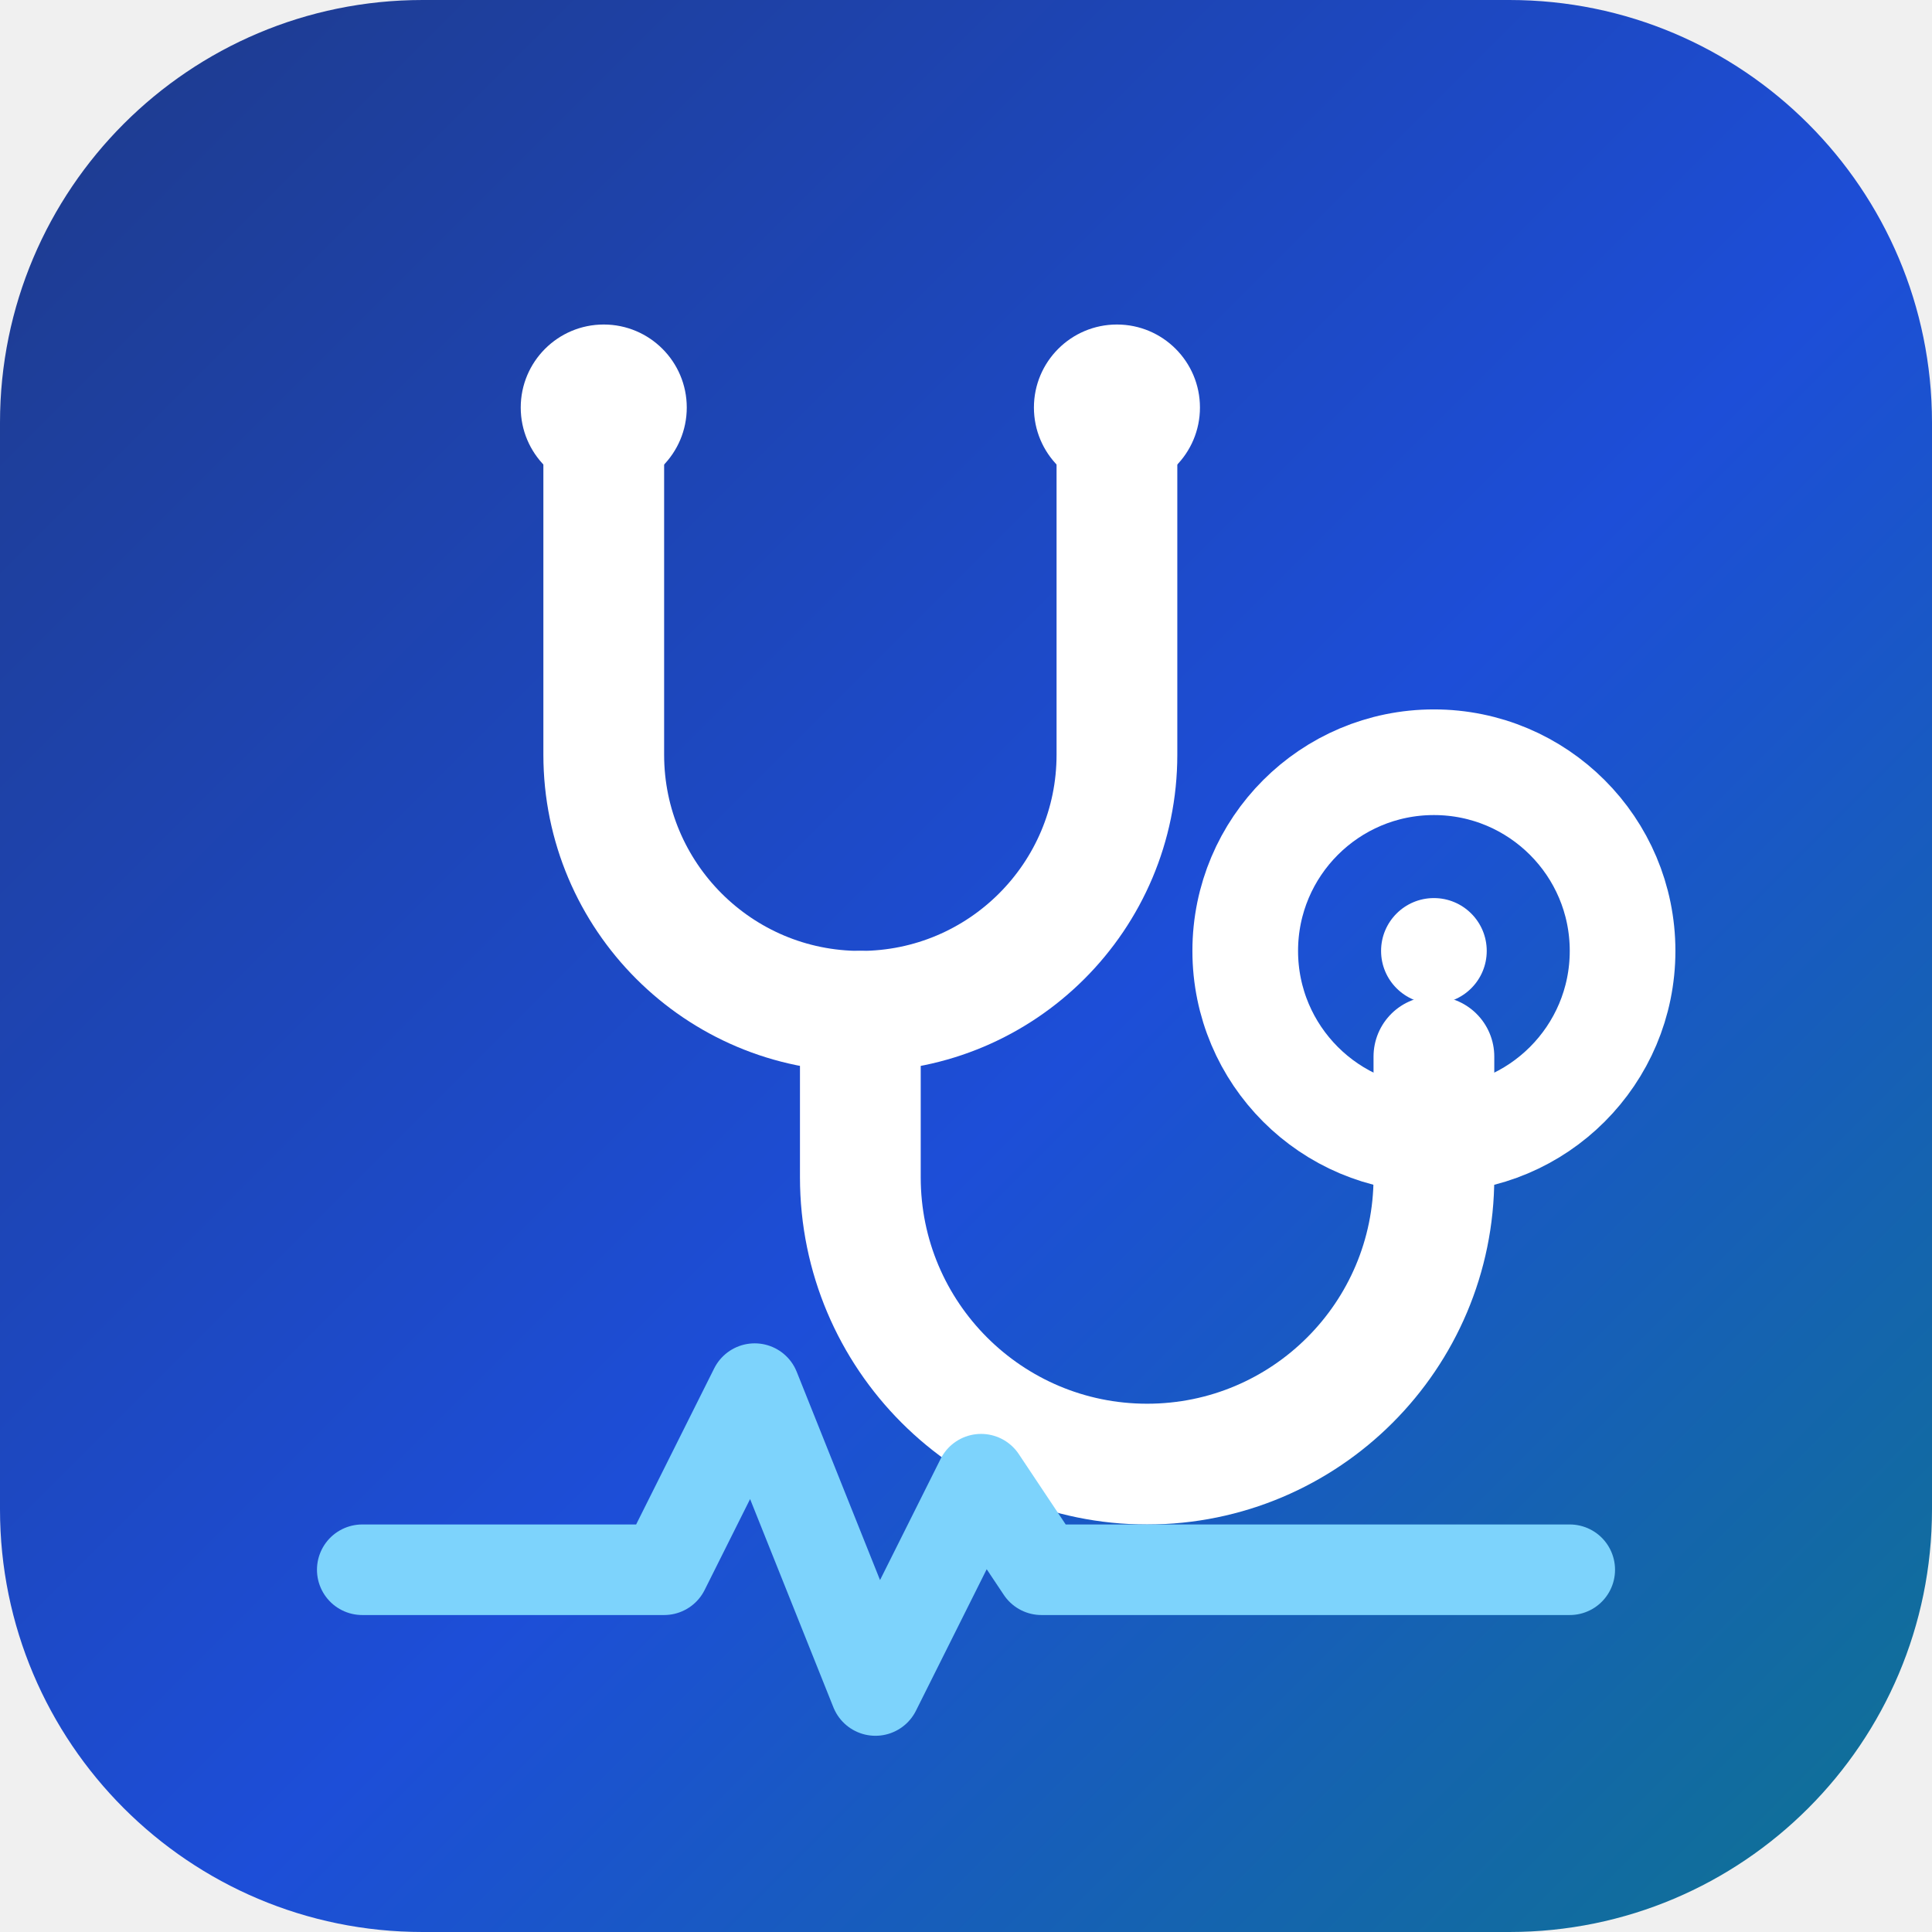
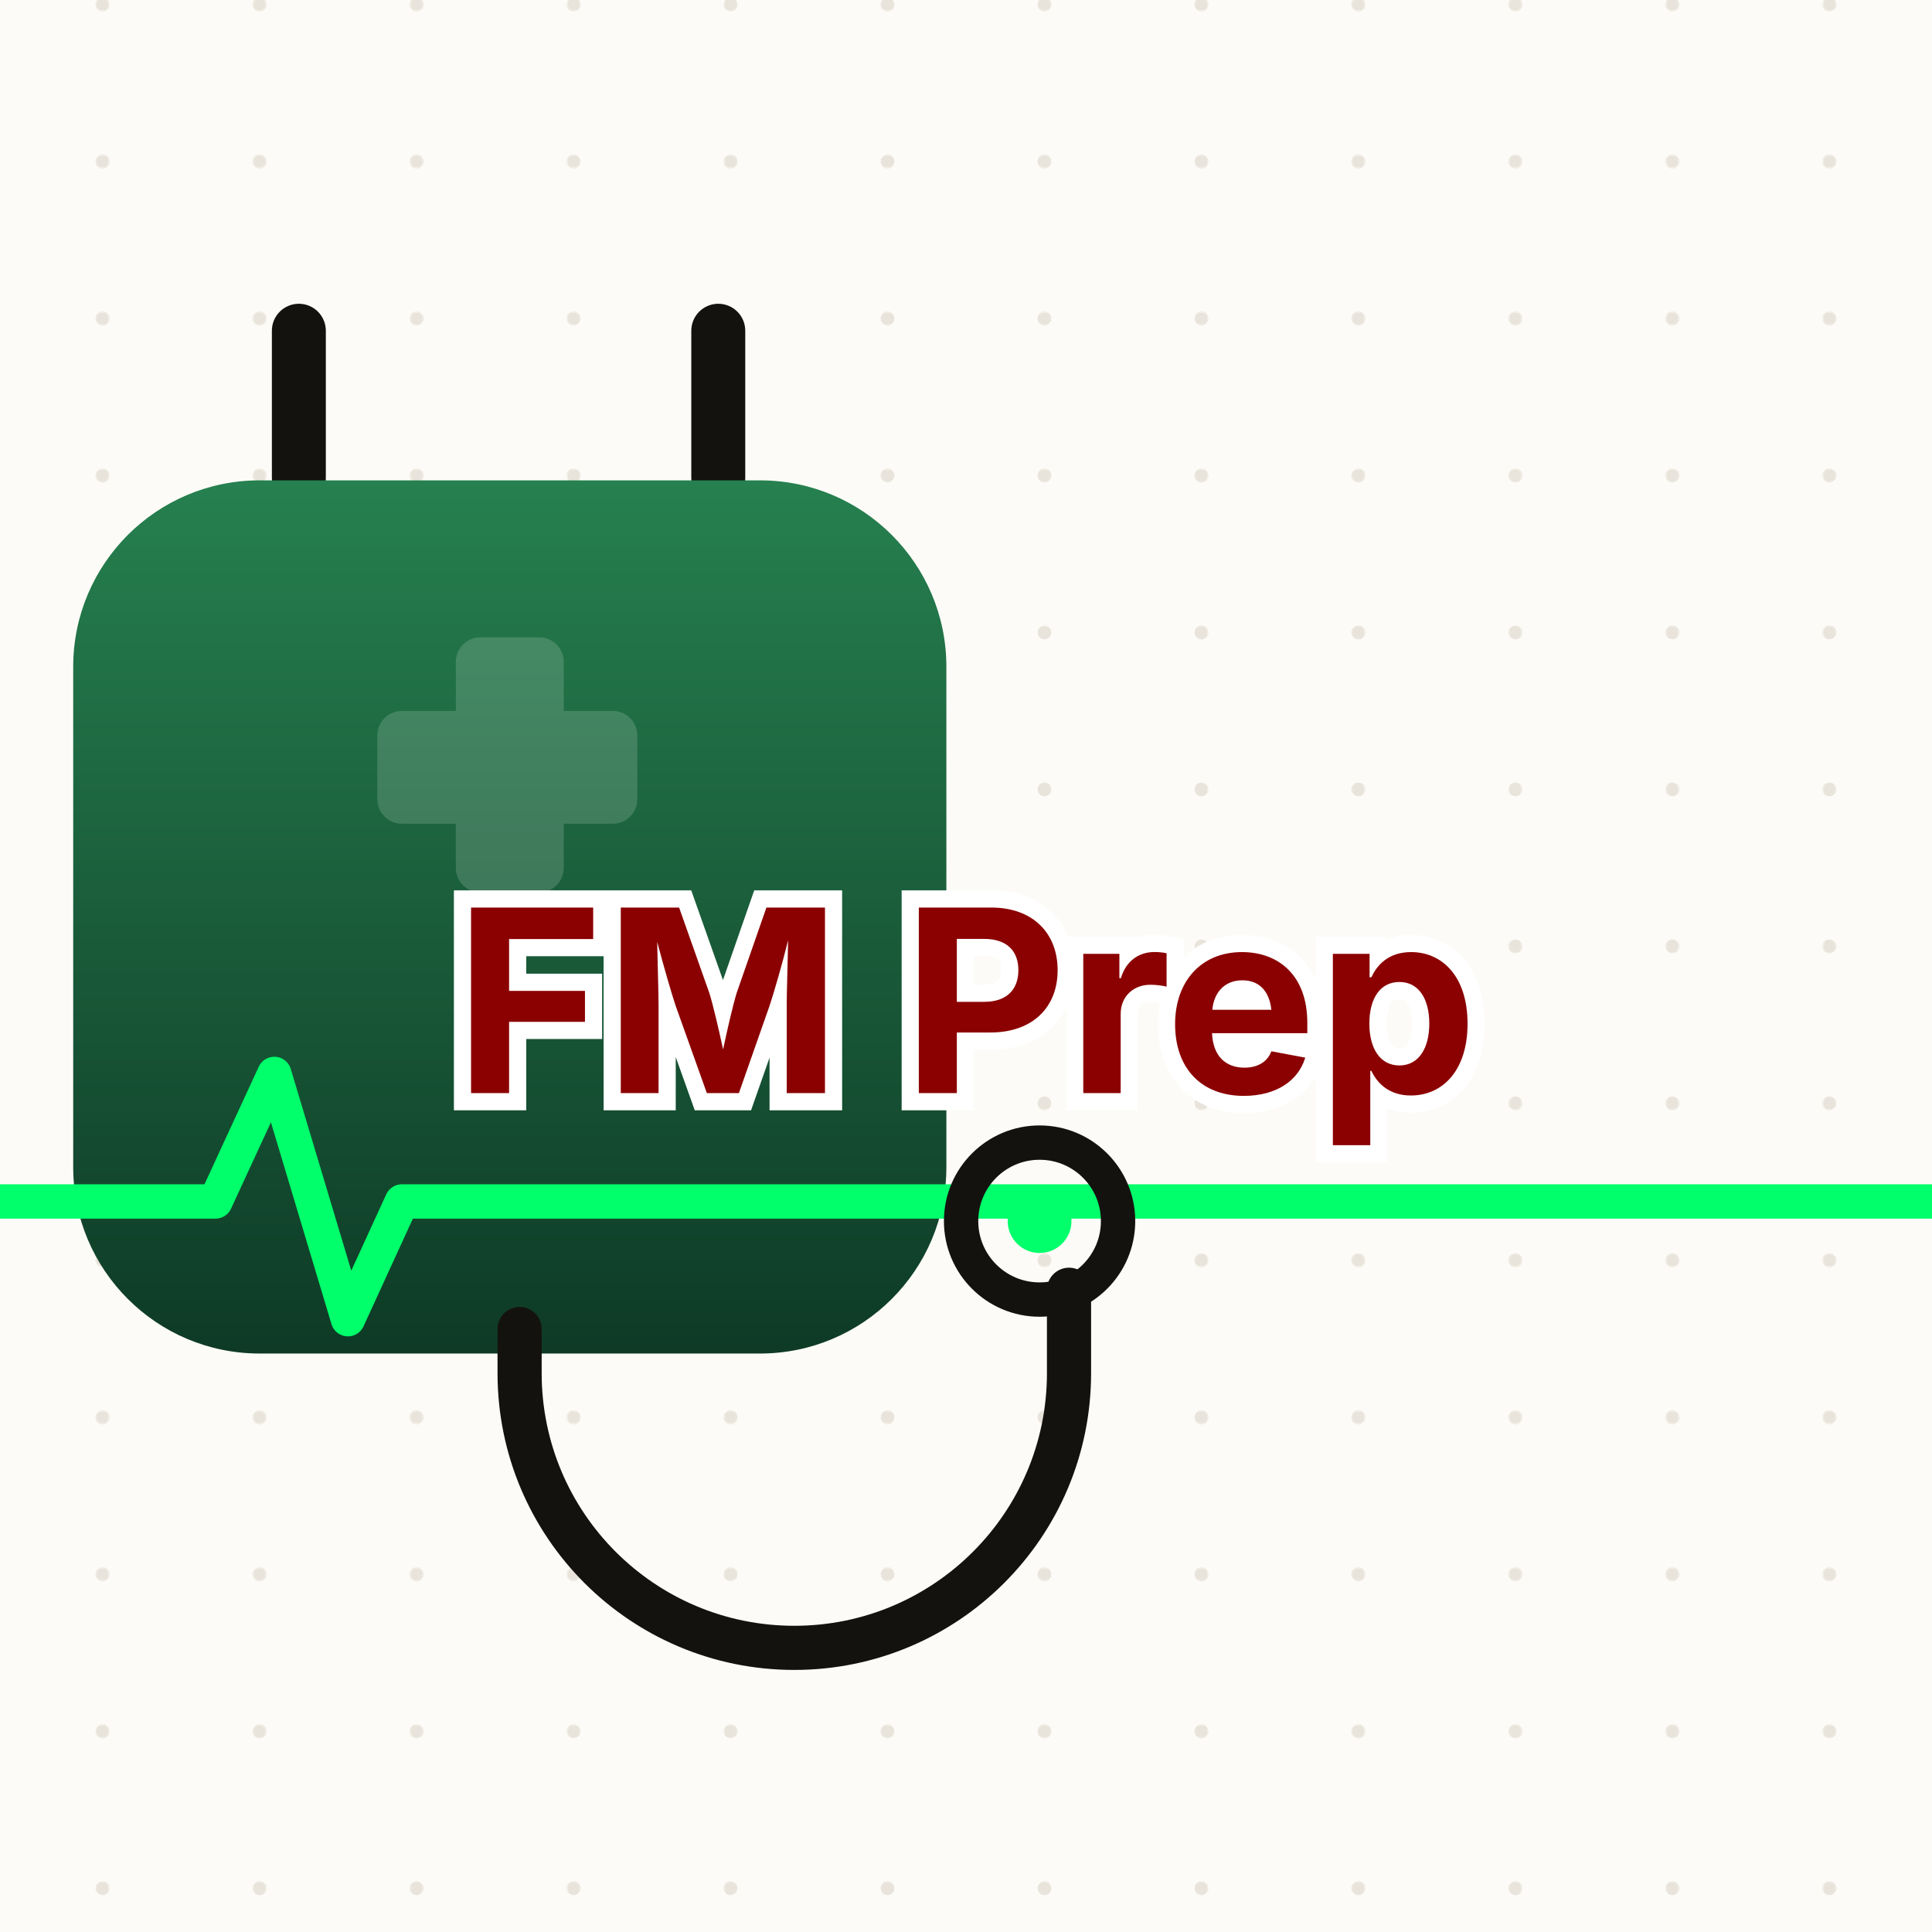
- <svg xmlns="http://www.w3.org/2000/svg" viewBox="0 0 128 128">
+ <svg xmlns="http://www.w3.org/2000/svg" viewBox="59.077 47.077 393.846 393.846" role="img" aria-label="FM Prep">
  <defs>
-     <linearGradient id="bg" x1="0" y1="0" x2="1" y2="1">
-       <stop offset="0" stop-color="#1e3a8a" />
-       <stop offset="0.55" stop-color="#1d4ed8" />
-       <stop offset="1" stop-color="#0e7490" />
+     <linearGradient id="bag" x1="0" y1="0" x2="0" y2="1">
+       <stop offset="0" stop-color="#26804f" />
+       <stop offset="1" stop-color="#0e3a26" />
    </linearGradient>
+     <pattern id="dots" width="32" height="32" patternUnits="userSpaceOnUse">
+       <circle cx="16" cy="16" r="1.4" fill="#e8e4db" />
+     </pattern>
  </defs>
-   <rect width="128" height="128" rx="28" fill="url(#bg)" />
-   <path d="M40 30 v20 a17 17 0 0 0 34 0 V30" fill="none" stroke="#ffffff" stroke-width="8" stroke-linecap="round" />
-   <circle cx="40" cy="27" r="5.5" fill="#ffffff" />
-   <circle cx="74" cy="27" r="5.5" fill="#ffffff" />
-   <path d="M57 67 v11 a19 19 0 0 0 38 0 v-8" fill="none" stroke="#ffffff" stroke-width="8" stroke-linecap="round" />
-   <circle cx="95" cy="63" r="12.5" fill="none" stroke="#ffffff" stroke-width="7" />
-   <circle cx="95" cy="63" r="3.5" fill="#ffffff" />
-   <path d="M24 104 h20 l6 -12 8 20 7 -14 4 6 h35" fill="none" stroke="#7dd3fc" stroke-width="6" stroke-linecap="round" stroke-linejoin="round" />
+   <rect x="0" y="0" width="512" height="512" fill="#fdfbf7" />
+   <rect x="0" y="0" width="512" height="512" fill="url(#dots)" />
+   <g fill="#14120f">
+     <rect x="114.5" y="109" width="11" height="41" rx="5.5" />
+     <rect x="200" y="109" width="11" height="41" rx="5.5" />
+   </g>
+   <rect x="74" y="145" width="178" height="178" rx="38" fill="url(#bag)" />
+   <g fill="#ffffff" opacity="0.16">
+     <rect x="136" y="192" width="53" height="23" rx="5" />
+     <rect x="152" y="177" width="22" height="52" rx="5" />
+   </g>
+   <path d="M165 318 V327 A56 56 0 0 0 277 327 V310" fill="none" stroke="#14120f" stroke-width="9" stroke-linecap="round" />
+   <polyline points="0,292 103,292 115,266 130,316 141,292 512,292" fill="none" stroke="#00ff6a" stroke-width="7" stroke-linecap="round" stroke-linejoin="round" />
+   <circle cx="271" cy="296" r="16" fill="none" stroke="#14120f" stroke-width="7" />
+   <circle cx="271" cy="296" r="6.5" fill="#00ff6a" />
+   <text x="256" y="251" text-anchor="middle" dominant-baseline="central" font-family="Outfit, Inter, 'Segoe UI', system-ui, sans-serif" font-weight="700" font-size="52" fill="#8b0000" stroke="#ffffff" stroke-width="7" paint-order="stroke">FM Prep</text>
</svg>
